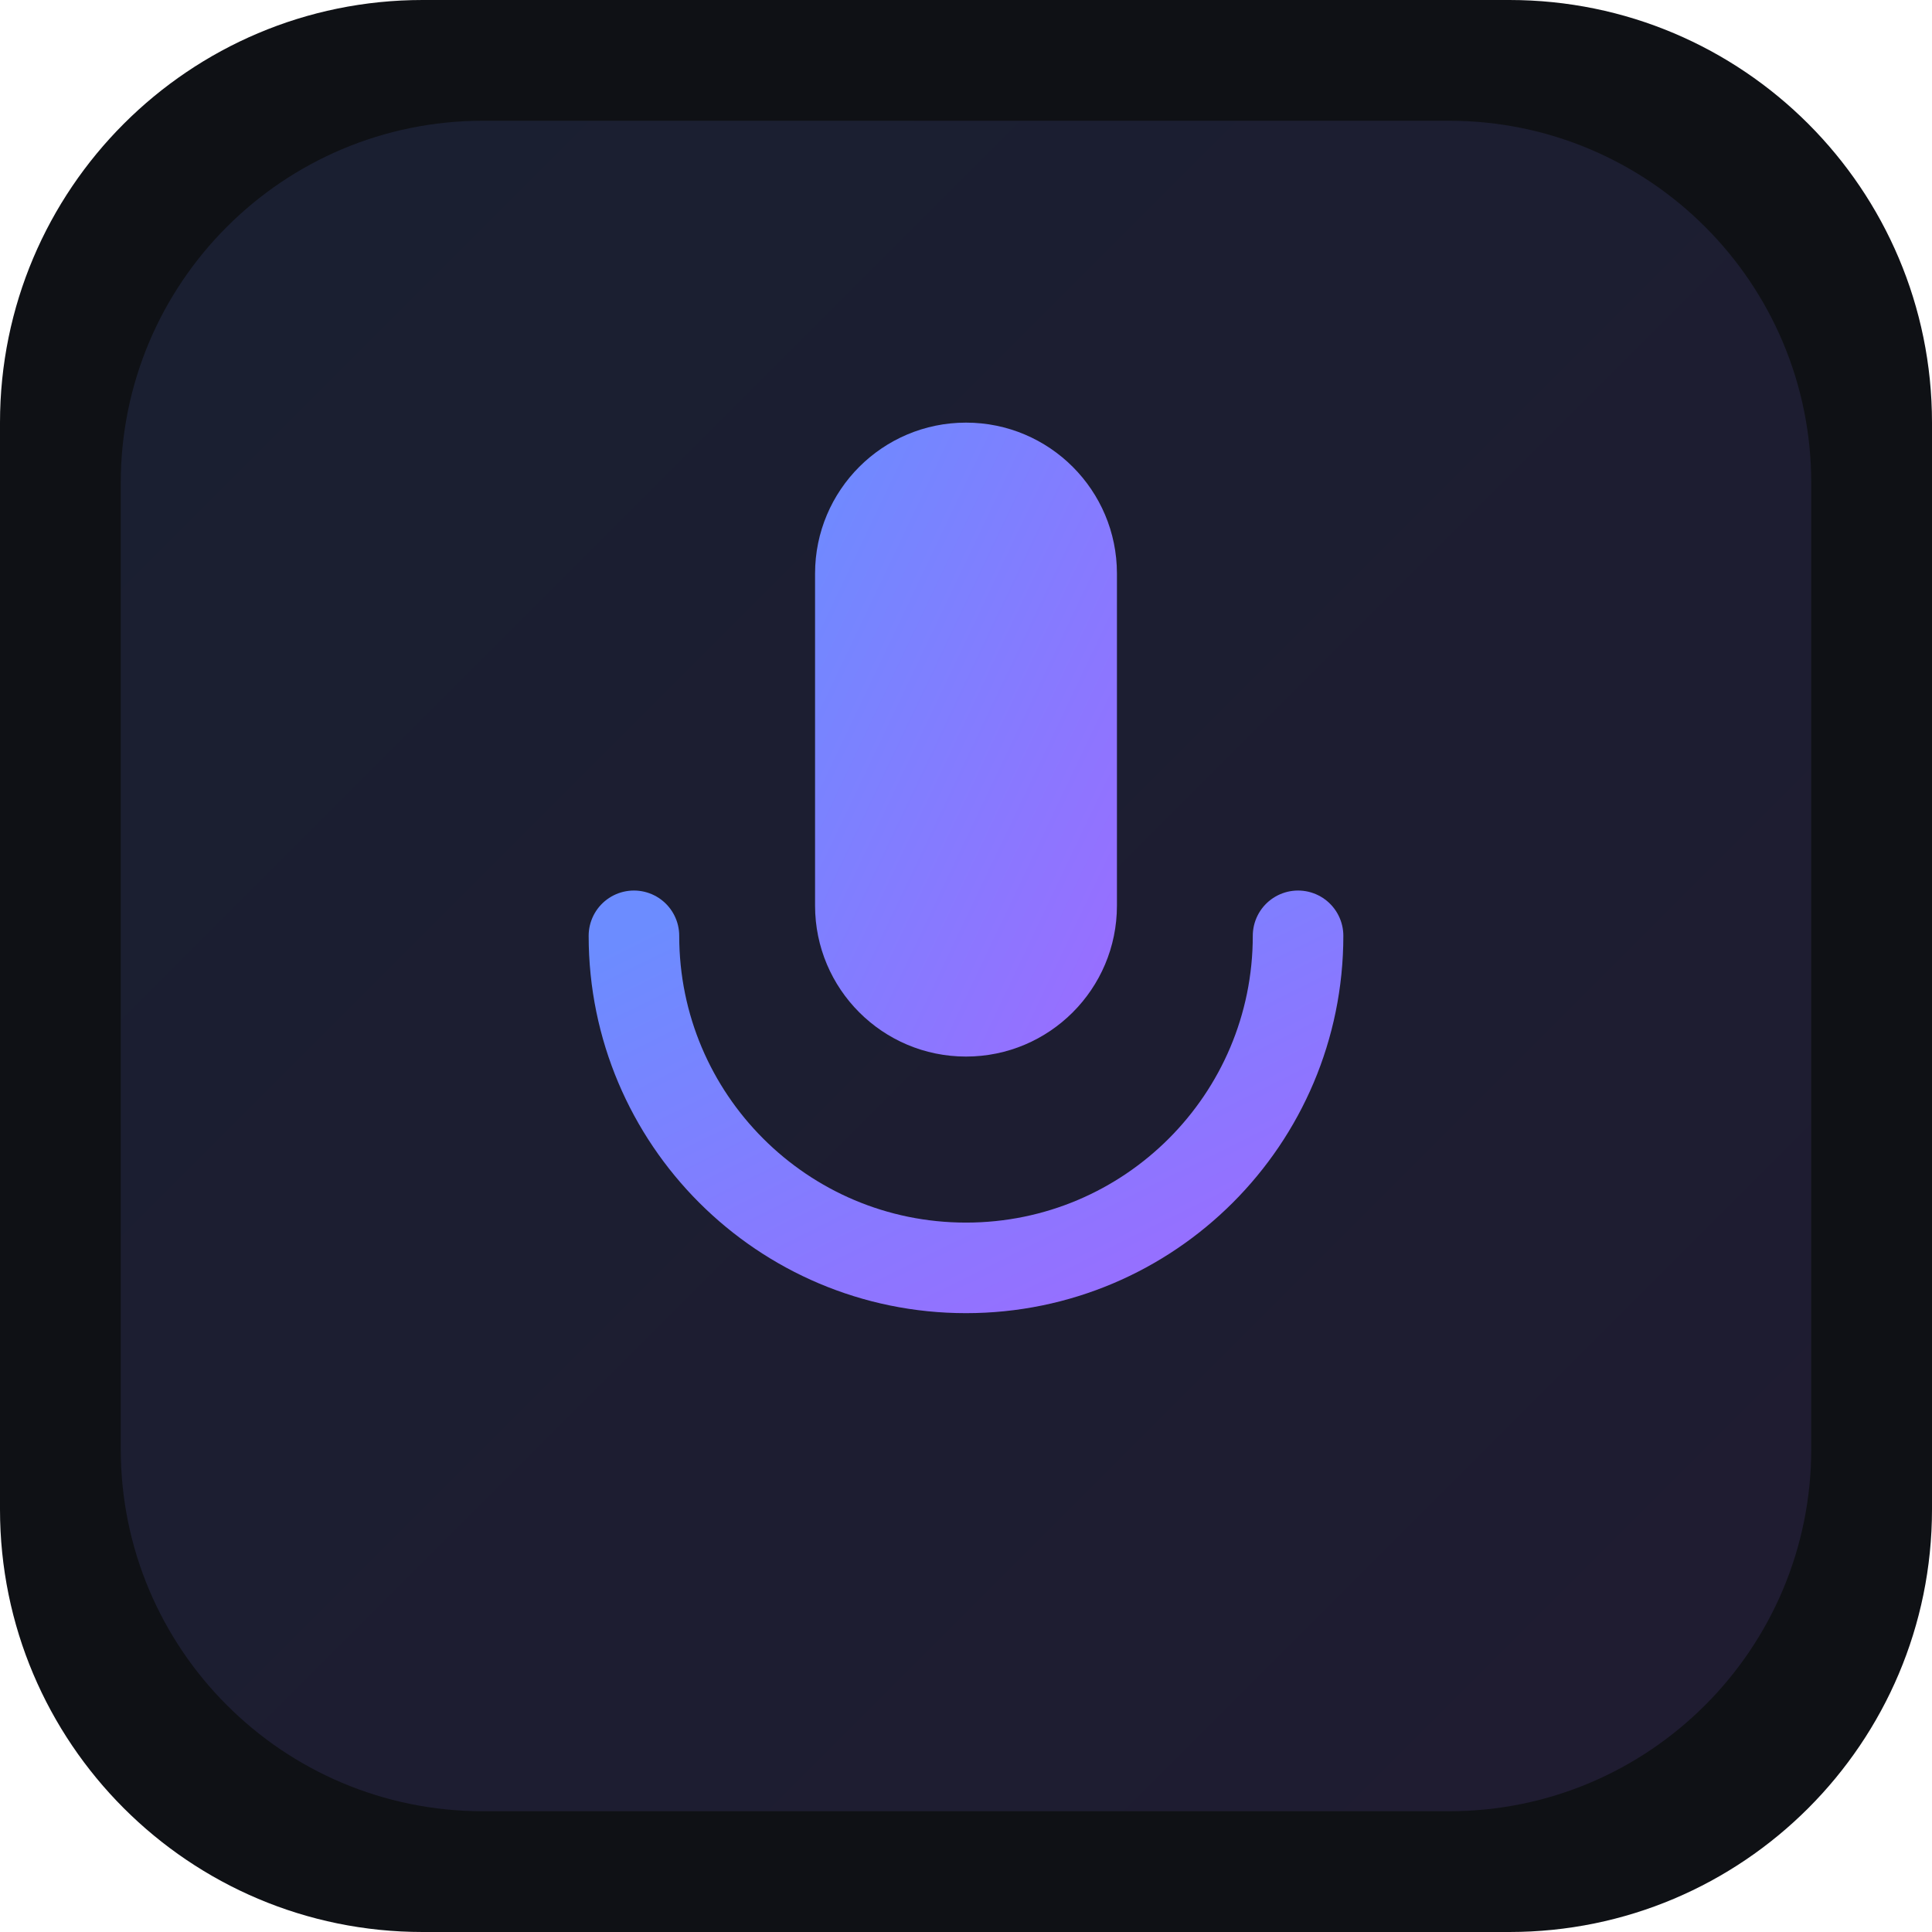
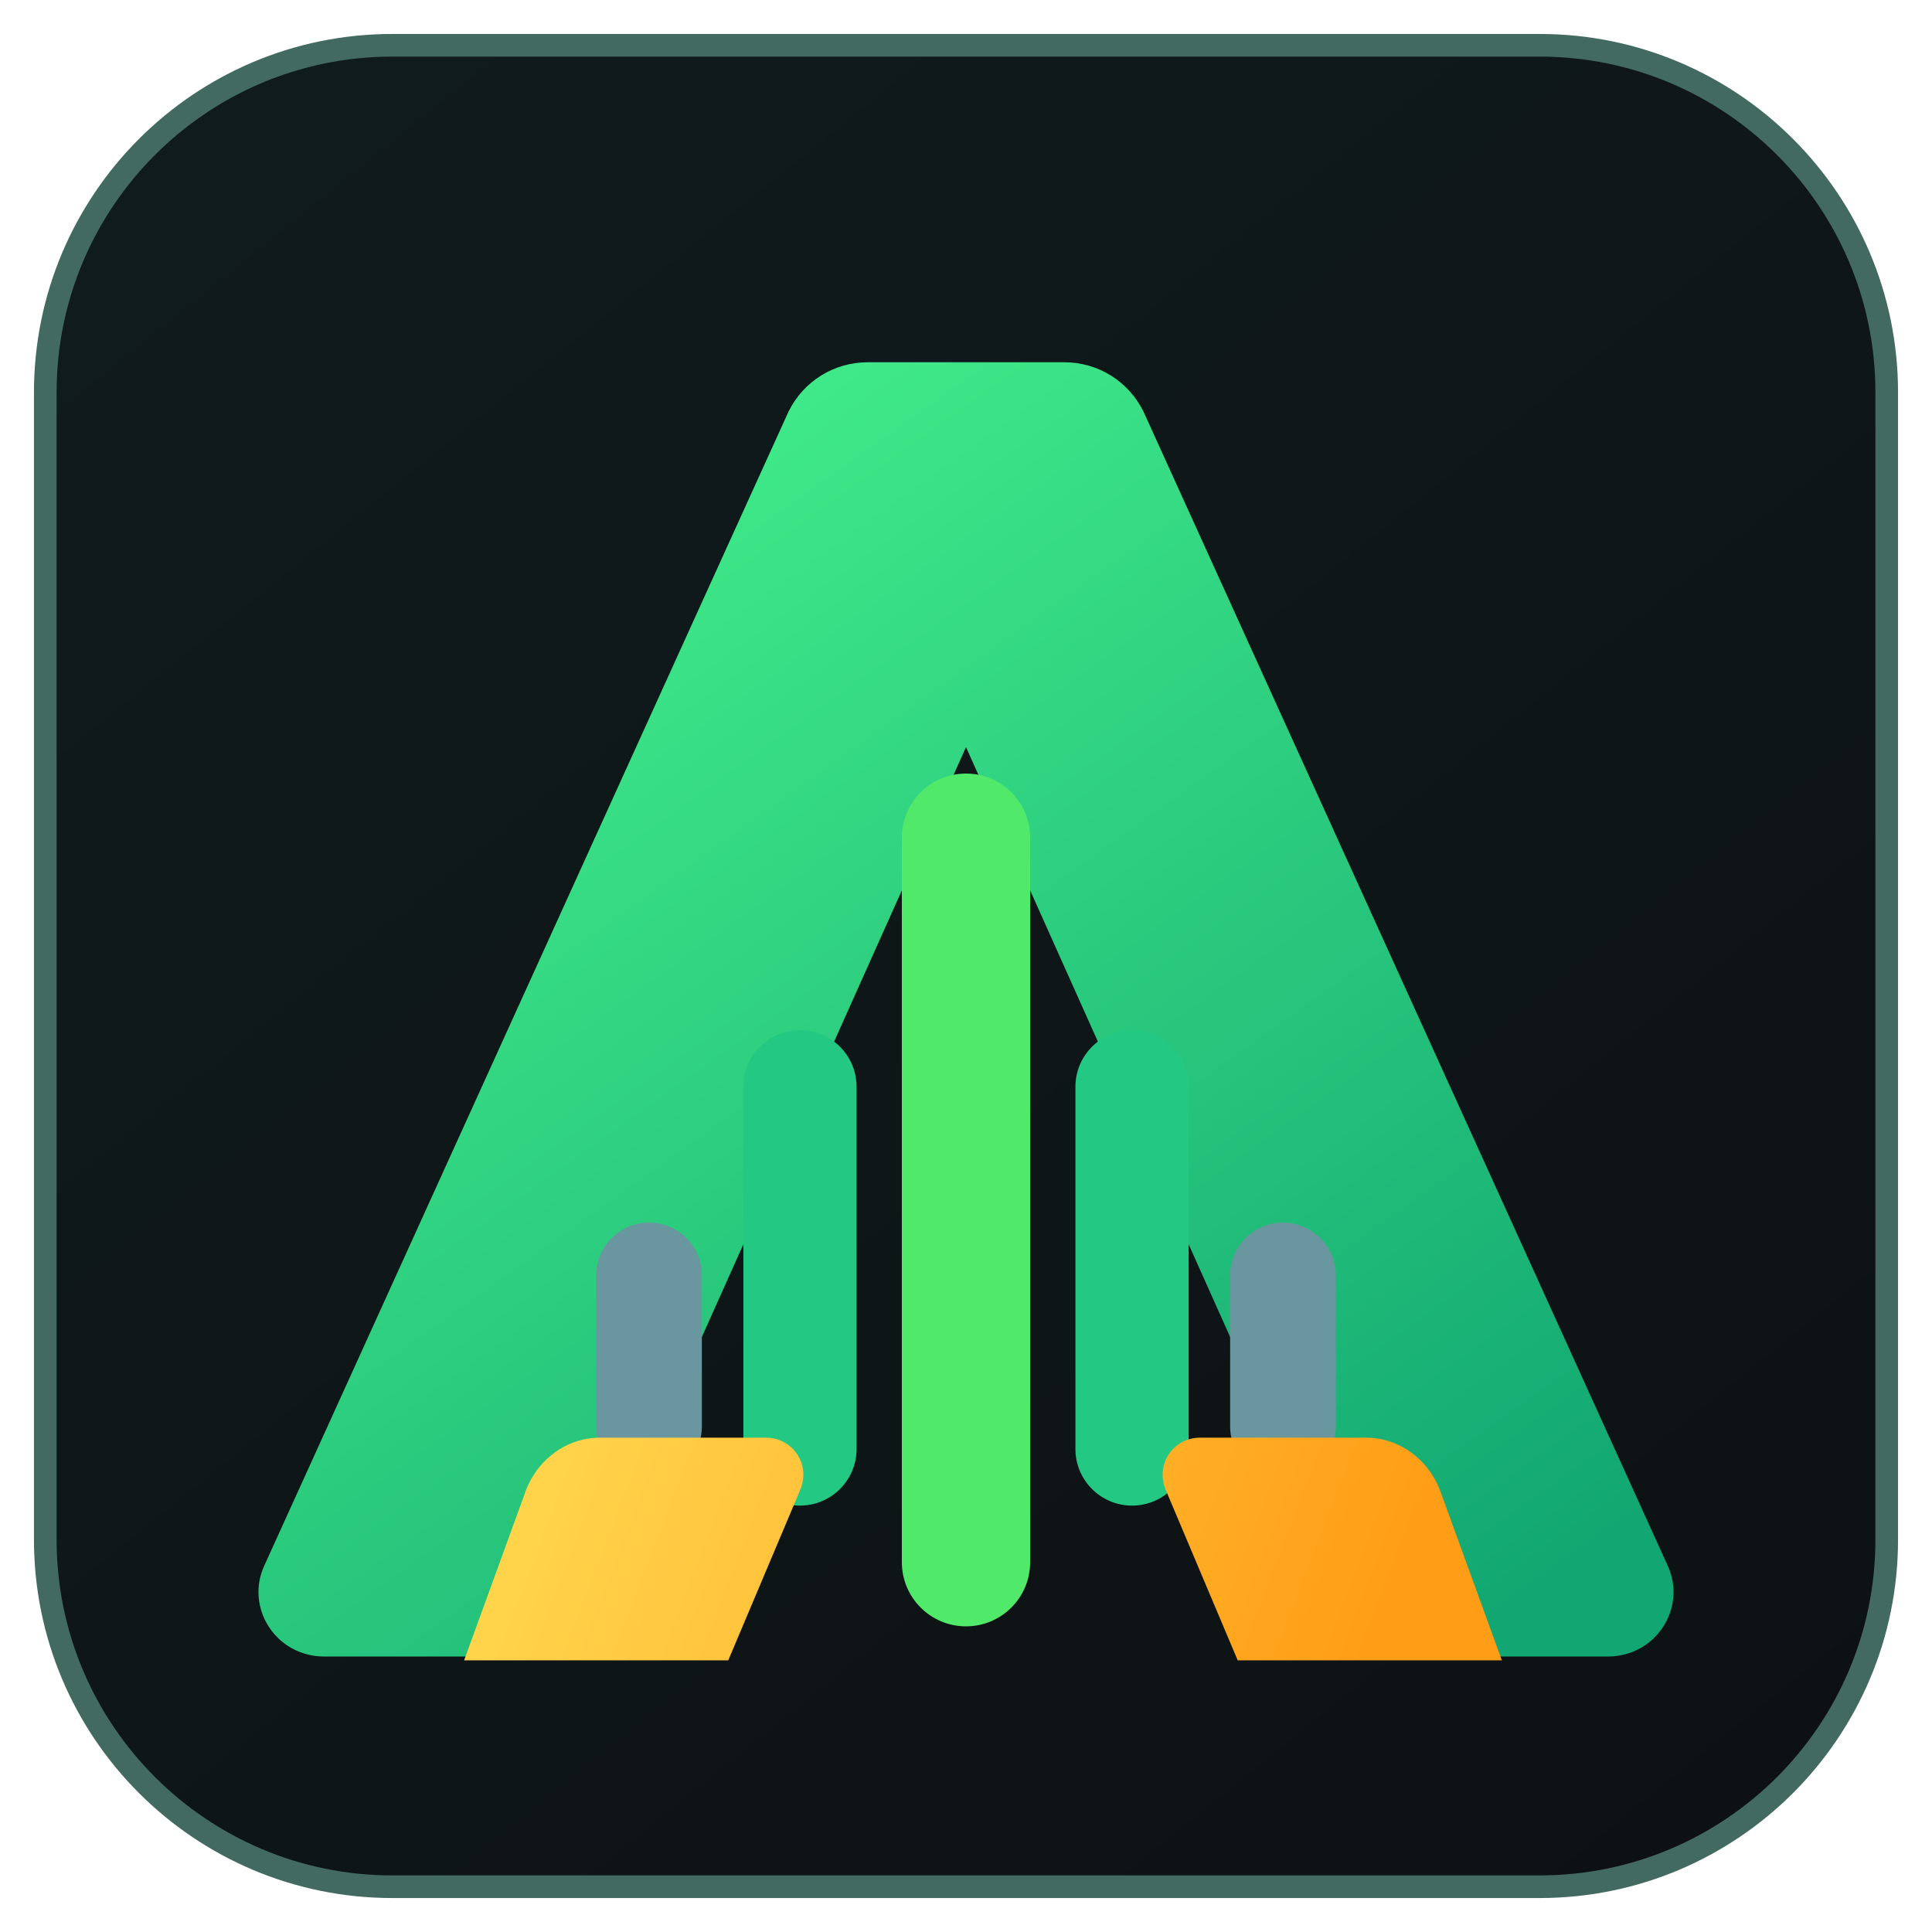
- <svg xmlns="http://www.w3.org/2000/svg" width="256" height="256" viewBox="0 0 256 256">
+ <svg xmlns="http://www.w3.org/2000/svg" viewBox="0 0 512 512" role="img" aria-label="AFK">
  <defs>
-     <linearGradient id="g" x1="0" y1="0" x2="1" y2="1">
-       <stop offset="0" stop-color="#6c8cff" />
-       <stop offset="1" stop-color="#9b6cff" />
+     <linearGradient id="panel" x1="72" y1="24" x2="456" y2="500" gradientUnits="userSpaceOnUse">
+       <stop stop-color="#101b1c" />
+       <stop offset="1" stop-color="#0d1114" />
+     </linearGradient>
+     <linearGradient id="green" x1="140" y1="96" x2="384" y2="438" gradientUnits="userSpaceOnUse">
+       <stop stop-color="#45f18b" />
+       <stop offset="1" stop-color="#12a772" />
+     </linearGradient>
+     <linearGradient id="amber" x1="148" y1="356" x2="362" y2="438" gradientUnits="userSpaceOnUse">
+       <stop stop-color="#ffd64d" />
+       <stop offset="1" stop-color="#ff9e16" />
    </linearGradient>
  </defs>
-   <rect width="256" height="256" rx="56" fill="#0f1115" />
-   <rect x="16" y="16" width="224" height="224" rx="48" fill="url(#g)" opacity="0.12" />
-   <rect x="108" y="56" width="40" height="84" rx="20" fill="url(#g)" />
-   <path d="M84 124a44 44 0 0 0 88 0" fill="none" stroke="url(#g)" stroke-width="12" stroke-linecap="round" />
-   <line x1="128" y1="168" x2="128" y2="196" stroke="url(#g)" stroke-width="12" stroke-linecap="round" />
-   <line x1="100" y1="200" x2="156" y2="200" stroke="url(#g)" stroke-width="12" stroke-linecap="round" />
+   <rect x="12" y="12" width="488" height="488" rx="92" fill="url(#panel)" stroke="#426a60" stroke-width="6" />
+   <path fill="url(#green)" d="M230 96h52c9 0 17 5 21 13l139 306c5 11-3 24-16 24h-50c-7 0-14-4-17-11L256 198 153 428c-3 7-10 11-17 11H86c-13 0-21-13-16-24l139-306c4-8 12-13 21-13Z" />
+   <rect x="239" y="205" width="34" height="226" rx="17" fill="#51e96a" />
+   <rect x="197" y="273" width="30" height="126" rx="15" fill="#23c982" />
+   <rect x="285" y="273" width="30" height="126" rx="15" fill="#23c982" />
+   <rect x="158" y="324" width="28" height="68" rx="14" fill="#6a96a0" />
+   <rect x="326" y="324" width="28" height="68" rx="14" fill="#6a96a0" />
+   <path fill="url(#amber)" d="M139 396c3-9 11-15 20-15h44c7 0 12 7 9 14l-19 45h-70l16-44Z" />
+   <path fill="url(#amber)" d="M309 395c-3-7 2-14 9-14h44c9 0 17 6 20 15l16 44h-70l-19-45Z" />
</svg>
